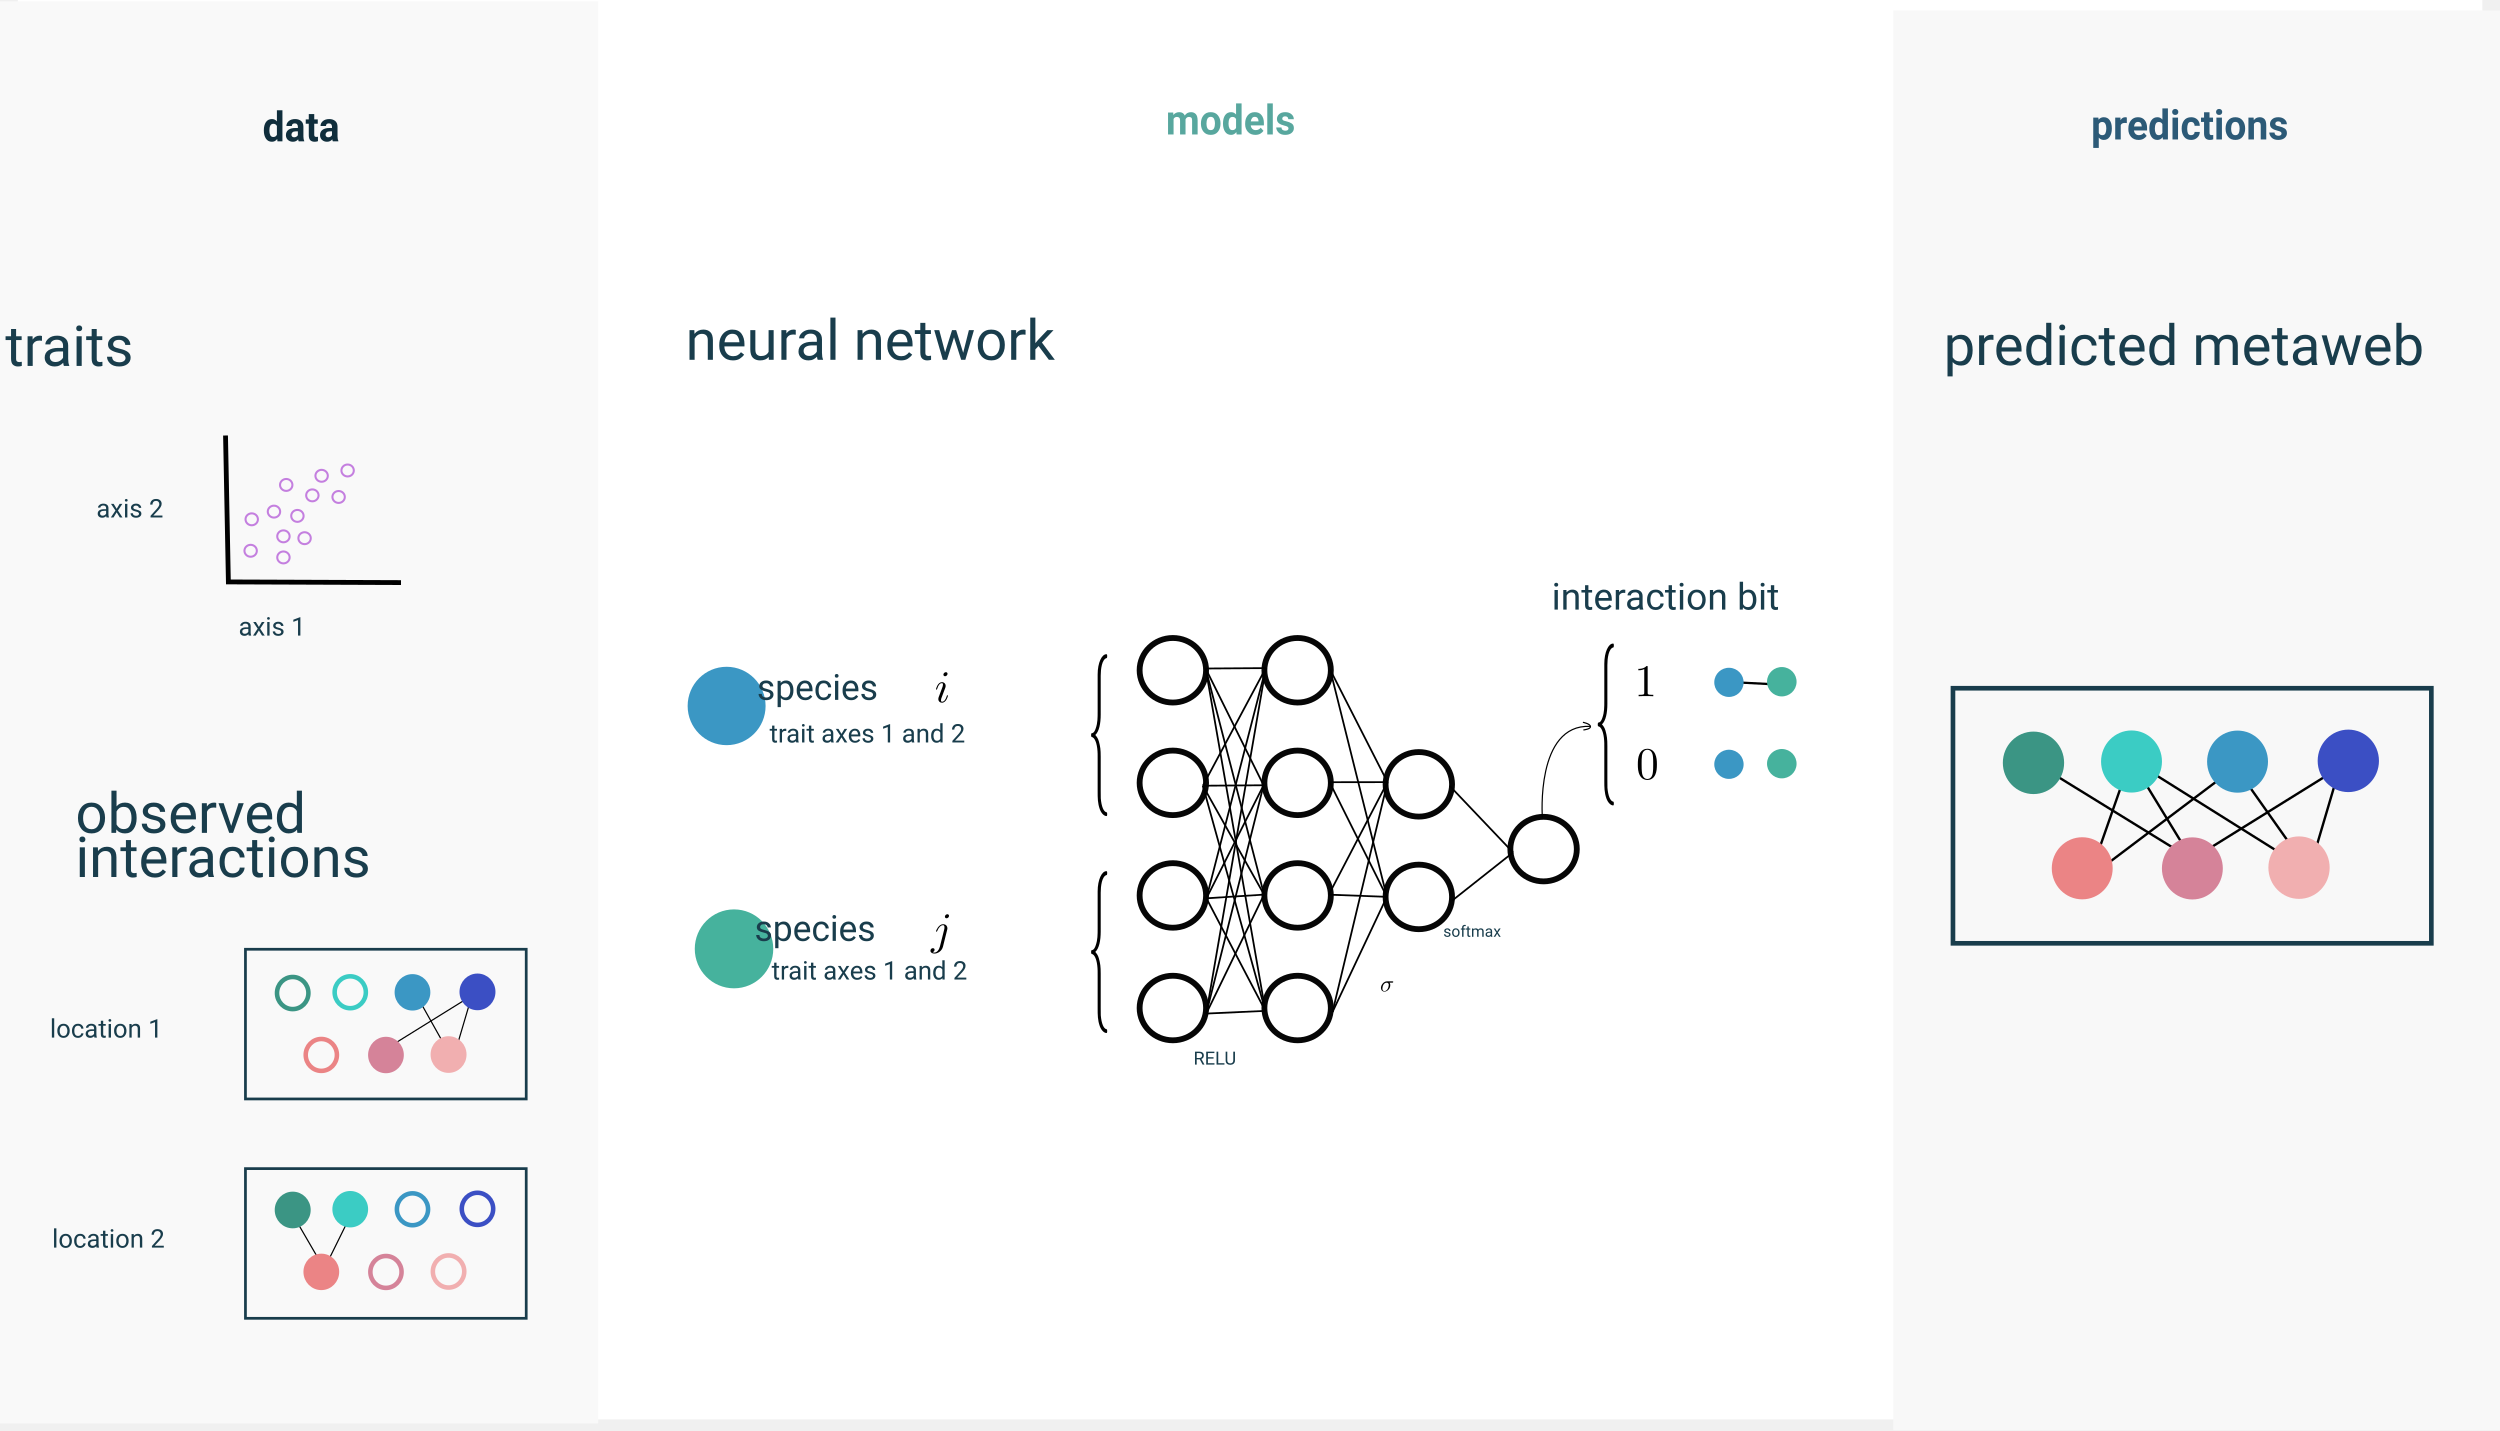
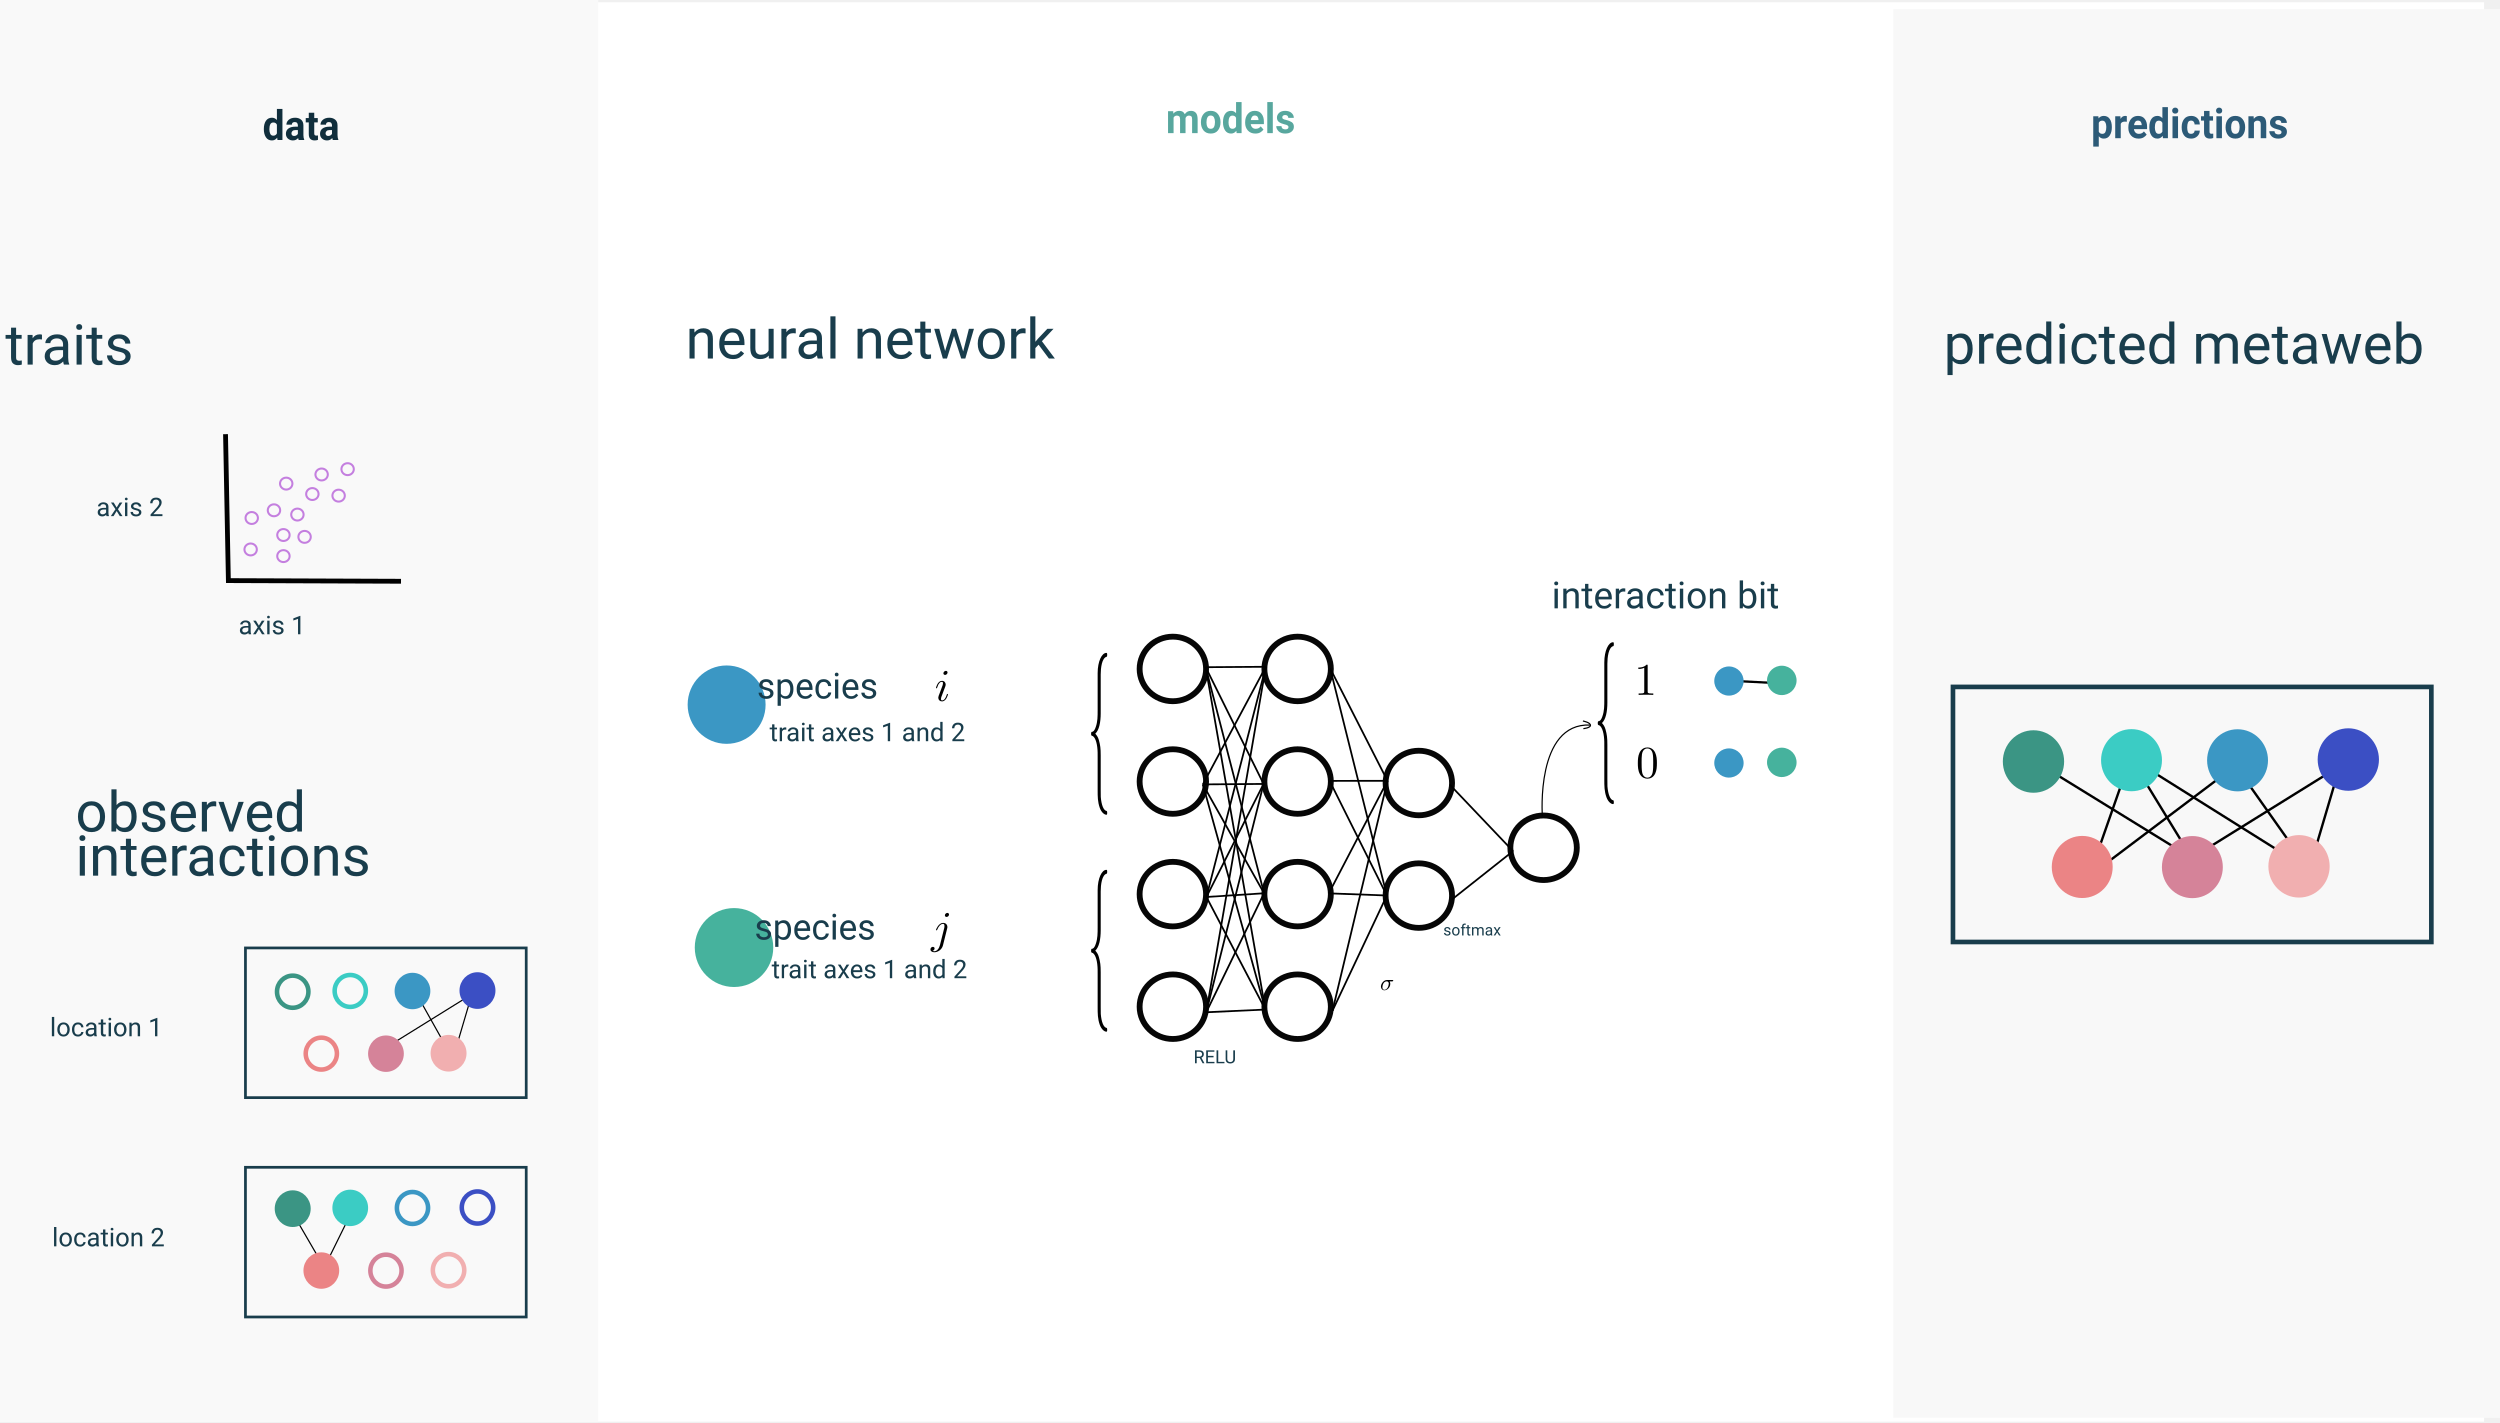
- <svg xmlns="http://www.w3.org/2000/svg" xmlns:xlink="http://www.w3.org/1999/xlink" width="548.812mm" height="313.963mm" viewBox="0 0 548.812 313.963" version="1.1" id="svg20968">
+ <svg xmlns="http://www.w3.org/2000/svg" xmlns:xlink="http://www.w3.org/1999/xlink" width="548.812mm" height="312.2mm" viewBox="0 0 548.812 312.2" version="1.1" id="svg20968">
  <defs id="defs20962">
    <mask maskUnits="userSpaceOnUse" id="mask21590">
      <rect style="fill:#ffffff;fill-rule:evenodd;stroke-width:1.852;stroke-linecap:square;paint-order:markers fill stroke" id="rect21592" width="79.293" height="92.686" x="43.687" y="45.02" />
    </mask>
    <mask maskUnits="userSpaceOnUse" id="mask21640">
      <rect style="fill:#ffffff;fill-rule:evenodd;stroke-width:1.852;stroke-linecap:square;paint-order:markers fill stroke" id="rect21642" width="89.835" height="98.006" x="87.429" y="142.853" />
    </mask>
    <g id="g296">
      <symbol overflow="visible" id="symbol290">
        <path style="stroke:none" d="" id="path5255" />
      </symbol>
      <symbol overflow="visible" id="symbol2125">
        <path style="stroke:none" d="m 2.828,-6.234 c 0,-0.203 -0.141,-0.359 -0.359,-0.359 -0.281,0 -0.547,0.266 -0.547,0.531 0,0.188 0.141,0.359 0.375,0.359 0.234,0 0.531,-0.234 0.531,-0.531 z m -0.75,3.75 c 0.109,-0.281 0.109,-0.312 0.219,-0.578 0.078,-0.203 0.125,-0.344 0.125,-0.531 0,-0.438 -0.312,-0.812 -0.812,-0.812 -0.938,0 -1.312,1.453 -1.312,1.531 0,0.109 0.094,0.109 0.109,0.109 0.109,0 0.109,-0.031 0.156,-0.188 0.281,-0.938 0.672,-1.234 1.016,-1.234 0.078,0 0.25,0 0.25,0.312 0,0.219 -0.078,0.422 -0.109,0.531 -0.078,0.25 -0.531,1.406 -0.688,1.844 -0.109,0.25 -0.234,0.578 -0.234,0.797 0,0.469 0.344,0.812 0.812,0.812 0.938,0 1.312,-1.438 1.312,-1.531 0,-0.109 -0.094,-0.109 -0.125,-0.109 -0.094,0 -0.094,0.031 -0.141,0.188 -0.188,0.625 -0.516,1.234 -1.016,1.234 -0.172,0 -0.25,-0.094 -0.25,-0.328 0,-0.25 0.062,-0.391 0.297,-1 z m 0,0" id="path5552" />
      </symbol>
    </g>
    <g id="g3169">
      <symbol overflow="visible" id="symbol3815">
        <path style="stroke:none" d="" id="path59" />
      </symbol>
      <symbol overflow="visible" id="symbol6891">
        <path style="stroke:none" d="m 3.953,-6.234 c 0,-0.188 -0.141,-0.359 -0.375,-0.359 -0.234,0 -0.531,0.234 -0.531,0.531 0,0.203 0.141,0.359 0.375,0.359 0.266,0 0.531,-0.266 0.531,-0.531 z m -2,6.734 c -0.188,0.75 -0.672,1.328 -1.219,1.328 -0.062,0 -0.219,0 -0.391,-0.094 0.297,-0.062 0.438,-0.328 0.438,-0.531 0,-0.156 -0.109,-0.344 -0.375,-0.344 -0.25,0 -0.531,0.203 -0.531,0.562 0,0.406 0.391,0.625 0.875,0.625 0.703,0 1.625,-0.531 1.875,-1.516 L 3.531,-3.125 c 0.062,-0.188 0.062,-0.328 0.062,-0.359 0,-0.578 -0.422,-0.922 -0.922,-0.922 -1.016,0 -1.578,1.453 -1.578,1.531 0,0.109 0.094,0.109 0.109,0.109 0.094,0 0.109,-0.016 0.188,-0.203 0.25,-0.609 0.703,-1.219 1.25,-1.219 0.141,0 0.312,0.047 0.312,0.453 0,0.234 -0.016,0.344 -0.062,0.516 z m 0,0" id="path8802" />
      </symbol>
    </g>
    <g id="g4416">
      <symbol overflow="visible" id="symbol7831">
        <path style="stroke:none" d="" id="path5028" />
      </symbol>
      <symbol overflow="visible" id="symbol6704">
        <path style="stroke:none" d="m 2.828,-6.156 c 0,-0.391 0.25,-1.031 1.344,-1.094 C 4.219,-7.266 4.25,-7.312 4.25,-7.359 c 0,-0.125 -0.078,-0.125 -0.188,-0.125 -0.984,0 -1.906,0.516 -1.906,1.25 v 2.281 c 0,0.391 0,0.703 -0.406,1.031 -0.344,0.297 -0.719,0.312 -0.938,0.312 C 0.75,-2.594 0.719,-2.547 0.719,-2.5 c 0,0.109 0.062,0.109 0.156,0.125 0.656,0.031 1.141,0.391 1.25,0.875 0.031,0.109 0.031,0.141 0.031,0.5 v 1.969 c 0,0.422 0,0.734 0.469,1.109 C 3.016,2.375 3.672,2.5 4.062,2.5 4.172,2.5 4.25,2.5 4.25,2.375 4.25,2.281 4.203,2.281 4.094,2.266 3.469,2.234 2.984,1.906 2.844,1.406 2.828,1.312 2.828,1.297 2.828,0.938 v -2.094 c 0,-0.453 -0.094,-0.625 -0.406,-0.953 C 2.219,-2.312 1.922,-2.406 1.641,-2.5 c 0.828,-0.219 1.188,-0.688 1.188,-1.266 z m 0,0" id="path2795" />
      </symbol>
    </g>
    <g id="g6963">
      <symbol overflow="visible" id="symbol3671">
        <path style="stroke:none" d="" id="path1026" />
      </symbol>
      <symbol overflow="visible" id="symbol8119">
        <path style="stroke:none" d="m 5.156,-3.719 c 0.141,0 0.5,0 0.5,-0.344 0,-0.234 -0.219,-0.234 -0.391,-0.234 h -2.281 c -1.5,0 -2.609,1.641 -2.609,2.828 0,0.875 0.594,1.578 1.5,1.578 1.172,0 2.5,-1.203 2.5,-2.734 0,-0.172 0,-0.656 -0.312,-1.094 z M 1.891,-0.109 C 1.391,-0.109 1,-0.469 1,-1.188 c 0,-0.297 0.109,-1.109 0.469,-1.703 0.422,-0.688 1.016,-0.828 1.359,-0.828 0.828,0 0.906,0.656 0.906,0.969 0,0.469 -0.203,1.281 -0.531,1.797 -0.391,0.578 -0.938,0.844 -1.312,0.844 z m 0,0" id="path6951" />
      </symbol>
    </g>
    <g id="g9541">
      <symbol overflow="visible" id="symbol6804">
        <path style="stroke:none" d="" id="path843" />
      </symbol>
      <symbol overflow="visible" id="symbol3067">
        <path style="stroke:none" d="m 2.938,-6.375 c 0,-0.25 0,-0.266 -0.234,-0.266 C 2.078,-6 1.203,-6 0.891,-6 v 0.312 c 0.203,0 0.781,0 1.297,-0.266 v 5.172 c 0,0.359 -0.031,0.469 -0.922,0.469 h -0.312 V 0 c 0.344,-0.031 1.203,-0.031 1.609,-0.031 0.391,0 1.266,0 1.609,0.031 v -0.312 h -0.312 c -0.906,0 -0.922,-0.109 -0.922,-0.469 z m 0,0" id="path1182" />
      </symbol>
    </g>
    <g id="g9951">
      <symbol overflow="visible" id="symbol6467">
        <path style="stroke:none" d="" id="path1412" />
      </symbol>
      <symbol overflow="visible" id="symbol6896">
        <path style="stroke:none" d="m 4.578,-3.188 c 0,-0.797 -0.047,-1.594 -0.391,-2.328 -0.453,-0.969 -1.281,-1.125 -1.688,-1.125 -0.609,0 -1.328,0.266 -1.75,1.188 -0.312,0.688 -0.359,1.469 -0.359,2.266 0,0.75 0.031,1.641 0.453,2.406 0.422,0.797 1.156,1 1.641,1 0.531,0 1.297,-0.203 1.734,-1.156 0.312,-0.688 0.359,-1.469 0.359,-2.25 z M 2.484,0 C 2.094,0 1.5,-0.25 1.328,-1.203 1.219,-1.797 1.219,-2.719 1.219,-3.312 c 0,-0.641 0,-1.297 0.078,-1.828 0.188,-1.188 0.938,-1.281 1.188,-1.281 0.328,0 0.984,0.188 1.172,1.172 0.109,0.562 0.109,1.312 0.109,1.938 0,0.75 0,1.422 -0.109,2.062 C 3.5,-0.297 2.938,0 2.484,0 Z m 0,0" id="path8077" />
      </symbol>
    </g>
  </defs>
-   <g id="layer1" transform="translate(8.365854,309.3396)">
-     <rect style="fill:#ffffff;fill-opacity:1;fill-rule:evenodd;stroke:none;stroke-width:1.423;stroke-linecap:square;stroke-miterlimit:4;stroke-dasharray:none;stroke-opacity:1;paint-order:markers fill stroke" id="rect22963" width="541.014" height="311.595" x="-4.44" y="-309.34" />
-     <rect style="fill:#f8f8f8;fill-opacity:1;fill-rule:evenodd;stroke:none;stroke-width:0.706;stroke-linecap:square;stroke-miterlimit:4;stroke-dasharray:none;stroke-opacity:1;paint-order:markers fill stroke" id="rect13468" width="133.191" height="311.669" x="407.256" y="-307.046" />
+   <g id="layer1" transform="translate(8.365854,309.0496)">
+     <rect style="fill:#ffffff;fill-opacity:1;fill-rule:evenodd;stroke:none;stroke-width:1.423;stroke-linecap:square;stroke-miterlimit:4;stroke-dasharray:none;stroke-opacity:1;paint-order:markers fill stroke" id="rect22963" width="541.014" height="311.595" x="-4.069" y="-308.55" />
+     <rect style="fill:#f8f8f8;fill-opacity:1;fill-rule:evenodd;stroke:none;stroke-width:0.704;stroke-linecap:square;stroke-miterlimit:4;stroke-dasharray:none;stroke-opacity:1;paint-order:markers fill stroke" id="rect13468" width="133.191" height="309.234" x="407.256" y="-307.046" />
    <path style="fill:none;stroke:#000000;stroke-width:0.529;stroke-linecap:butt;stroke-linejoin:miter;stroke-miterlimit:4;stroke-dasharray:none;stroke-opacity:1" d="m 450.284,-116.739 9.071,-25.935" id="path1297" />
    <rect style="fill:#f9f9f9;fill-opacity:1;fill-rule:evenodd;stroke:none;stroke-width:0.702;stroke-linecap:square;stroke-miterlimit:4;stroke-dasharray:none;stroke-opacity:1;paint-order:markers fill stroke" id="rect15472" width="131.321" height="312.2" x="-8.366" y="-309.05" />
    <text xml:space="preserve" style="font-style:normal;font-variant:normal;font-weight:bold;font-stretch:normal;font-size:8.82px;line-height:1.25;font-family:Roboto;-inkscape-font-specification:'Roboto Bold';letter-spacing:0px;display:inline;fill:#102e3c;fill-opacity:1;stroke-width:0.144;stroke-miterlimit:4;stroke-dasharray:none" x="50.732" y="-270.359" id="text15724" transform="scale(0.9714133,1.029428)">
      <tspan id="tspan15722" x="50.732" y="-270.359" style="font-style:normal;font-variant:normal;font-weight:bold;font-stretch:normal;font-size:8.82px;font-family:Roboto;-inkscape-font-specification:'Roboto Bold';fill:#102e3c;fill-opacity:1;stroke-width:0.144;stroke-miterlimit:4;stroke-dasharray:none">data</tspan>
    </text>
    <text xml:space="preserve" style="font-style:normal;font-variant:normal;font-weight:bold;font-stretch:normal;font-size:8.82px;line-height:1.25;font-family:Roboto;-inkscape-font-specification:'Roboto Bold';letter-spacing:0px;display:inline;fill:#2c5a77;fill-opacity:1;stroke-width:0.144;stroke-miterlimit:4;stroke-dasharray:none" x="463.946" y="-270.752" id="text15728" transform="scale(0.9714133,1.029428)">
      <tspan id="tspan15726" x="463.946" y="-270.752" style="font-style:normal;font-variant:normal;font-weight:bold;font-stretch:normal;font-size:8.82px;font-family:Roboto;-inkscape-font-specification:'Roboto Bold';fill:#2c5a77;fill-opacity:1;stroke-width:0.144;stroke-miterlimit:4;stroke-dasharray:none">predictions</tspan>
    </text>
    <text xml:space="preserve" style="font-style:normal;font-variant:normal;font-weight:bold;font-stretch:normal;font-size:8.82px;line-height:1.25;font-family:Roboto;-inkscape-font-specification:'Roboto Bold';letter-spacing:0px;display:inline;fill:#58a79e;fill-opacity:1;stroke-width:0.144" x="254.863" y="-271.828" id="text15732" transform="scale(0.9714133,1.029428)">
      <tspan id="tspan15730" x="254.863" y="-271.828" style="font-style:normal;font-variant:normal;font-weight:bold;font-stretch:normal;font-size:8.82px;font-family:Roboto;-inkscape-font-specification:'Roboto Bold';fill:#58a79e;fill-opacity:1;stroke-width:0.144">models</tspan>
    </text>
    <path style="display:inline;fill:none;stroke:#000000;stroke-width:1.058px;stroke-linecap:butt;stroke-linejoin:miter;stroke-opacity:1" d="m 41.143,-213.737 0.626,32.144 37.895,0.146" id="path15654" />
    <text xml:space="preserve" style="font-size:12.347px;line-height:0.75;font-family:sans-serif;text-align:end;letter-spacing:0px;text-anchor:end;fill:#193d4c;fill-opacity:1;stroke-width:0.265" x="36.969" y="-229.011" id="text16584">
      <tspan x="36.969" y="-229.011" style="font-style:normal;font-variant:normal;font-weight:normal;font-stretch:normal;font-size:12.347px;font-family:Roboto;-inkscape-font-specification:Roboto;text-align:end;text-anchor:end;fill:#193d4c;fill-opacity:1;stroke-width:0.265" id="tspan16582">traits</tspan>
    </text>
    <ellipse style="display:inline;fill:none;fill-opacity:1;stroke:#060606;stroke-width:1.281;stroke-linecap:square;stroke-miterlimit:4;stroke-dasharray:none;stroke-opacity:1" id="ellipse2564" cx="249.103" cy="-162.201" rx="7.294" ry="7.085" />
    <ellipse style="display:inline;fill:none;fill-opacity:1;stroke:#060606;stroke-width:1.281;stroke-linecap:square;stroke-miterlimit:4;stroke-dasharray:none;stroke-opacity:1" id="ellipse2568" cx="249.103" cy="-137.485" rx="7.294" ry="7.085" />
    <ellipse style="display:inline;fill:none;fill-opacity:1;stroke:#060606;stroke-width:1.281;stroke-linecap:square;stroke-miterlimit:4;stroke-dasharray:none;stroke-opacity:1" id="ellipse2572" cx="249.103" cy="-112.769" rx="7.294" ry="7.085" />
    <ellipse style="display:inline;fill:none;fill-opacity:1;stroke:#060606;stroke-width:1.281;stroke-linecap:square;stroke-miterlimit:4;stroke-dasharray:none;stroke-opacity:1" id="ellipse2574" cx="249.103" cy="-88.053" rx="7.294" ry="7.085" />
    <text xml:space="preserve" style="font-size:12.347px;line-height:0.75;font-family:sans-serif;text-align:start;letter-spacing:0px;text-anchor:start;fill:#193d4c;fill-opacity:1;stroke-width:0.265" x="8.206" y="-126.506" id="text22769">
      <tspan x="8.206" y="-126.506" style="font-style:normal;font-variant:normal;font-weight:normal;font-stretch:normal;font-size:12.347px;font-family:Roboto;-inkscape-font-specification:Roboto;text-align:start;text-anchor:start;fill:#193d4c;fill-opacity:1;stroke-width:0.265" id="tspan22809">observed </tspan>
      <tspan x="8.206" y="-116.817" style="font-style:normal;font-variant:normal;font-weight:normal;font-stretch:normal;font-size:12.347px;font-family:Roboto;-inkscape-font-specification:Roboto;text-align:start;text-anchor:start;fill:#193d4c;fill-opacity:1;stroke-width:0.265" id="tspan23221">interactions</tspan>
    </text>
    <text xml:space="preserve" style="font-size:5.644px;line-height:0.75;font-family:sans-serif;text-align:end;letter-spacing:0px;text-anchor:end;fill:#193d4c;fill-opacity:1;stroke-width:0.265" x="210.873" y="-146.341" id="text22801">
      <tspan x="210.873" y="-146.341" style="font-style:normal;font-variant:normal;font-weight:normal;font-stretch:normal;font-size:5.644px;font-family:Roboto;-inkscape-font-specification:Roboto;text-align:end;text-anchor:end;fill:#193d4c;fill-opacity:1;stroke-width:0.265" id="tspan22841">trait axes 1 and 2</tspan>
    </text>
    <text xml:space="preserve" style="font-size:8.176px;line-height:0.75;font-family:sans-serif;text-align:end;letter-spacing:0px;text-anchor:end;fill:#193d4c;fill-opacity:1;stroke-width:0.245" x="392.863" y="-175.513" id="text22805">
      <tspan x="392.863" y="-175.513" style="font-style:normal;font-variant:normal;font-weight:normal;font-stretch:normal;font-size:8.176px;font-family:Roboto;-inkscape-font-specification:Roboto;text-align:end;text-anchor:end;fill:#193d4c;fill-opacity:1;stroke-width:0.245" id="tspan22803">interaction bit</tspan>
    </text>
    <ellipse style="display:inline;fill:#3b97c4;fill-opacity:1;stroke:none;stroke-width:7.885;stroke-miterlimit:4;stroke-dasharray:none;stroke-opacity:1" id="ellipse15642" cx="151.144" cy="-154.361" rx="8.555" ry="8.603" />
    <ellipse style="display:inline;fill:#46b29d;fill-opacity:1;stroke:none;stroke-width:7.939;stroke-miterlimit:4;stroke-dasharray:none;stroke-opacity:1" id="ellipse15646" cx="152.769" cy="-101.041" rx="8.615" ry="8.663" />
    <ellipse style="display:inline;fill:none;fill-opacity:1;stroke:#060606;stroke-width:1.281;stroke-linecap:square;stroke-miterlimit:4;stroke-dasharray:none;stroke-opacity:1" id="ellipse22873" cx="276.493" cy="-162.201" rx="7.294" ry="7.085" />
    <ellipse style="display:inline;fill:none;fill-opacity:1;stroke:#060606;stroke-width:1.281;stroke-linecap:square;stroke-miterlimit:4;stroke-dasharray:none;stroke-opacity:1" id="ellipse22875" cx="276.493" cy="-137.485" rx="7.294" ry="7.085" />
    <ellipse style="display:inline;fill:none;fill-opacity:1;stroke:#060606;stroke-width:1.281;stroke-linecap:square;stroke-miterlimit:4;stroke-dasharray:none;stroke-opacity:1" id="ellipse22877" cx="276.493" cy="-112.769" rx="7.294" ry="7.085" />
    <ellipse style="display:inline;fill:none;fill-opacity:1;stroke:#060606;stroke-width:1.281;stroke-linecap:square;stroke-miterlimit:4;stroke-dasharray:none;stroke-opacity:1" id="ellipse22879" cx="276.493" cy="-88.053" rx="7.294" ry="7.085" />
    <ellipse style="display:inline;fill:none;fill-opacity:1;stroke:#060606;stroke-width:1.281;stroke-linecap:square;stroke-miterlimit:4;stroke-dasharray:none;stroke-opacity:1" id="ellipse22881" cx="303.1" cy="-137.159" rx="7.294" ry="7.085" />
    <ellipse style="display:inline;fill:none;fill-opacity:1;stroke:#060606;stroke-width:1.281;stroke-linecap:square;stroke-miterlimit:4;stroke-dasharray:none;stroke-opacity:1" id="ellipse22883" cx="303.1" cy="-112.443" rx="7.294" ry="7.085" />
    <ellipse style="display:inline;fill:none;fill-opacity:1;stroke:#060606;stroke-width:1.281;stroke-linecap:square;stroke-miterlimit:4;stroke-dasharray:none;stroke-opacity:1" id="ellipse22893" cx="330.489" cy="-122.942" rx="7.294" ry="7.085" />
    <text xml:space="preserve" style="font-size:5.644px;line-height:0.75;font-family:sans-serif;text-align:end;letter-spacing:0px;text-anchor:end;fill:#193d4c;fill-opacity:1;stroke-width:0.265" x="211.326" y="-94.304" id="text22977">
      <tspan x="211.326" y="-94.304" style="font-style:normal;font-variant:normal;font-weight:normal;font-stretch:normal;font-size:5.644px;font-family:Roboto;-inkscape-font-specification:Roboto;text-align:end;text-anchor:end;fill:#193d4c;fill-opacity:1;stroke-width:0.265" id="tspan22975">trait axes 1 and 2</tspan>
    </text>
    <text xml:space="preserve" style="font-size:7.822px;line-height:0.75;font-family:sans-serif;text-align:end;letter-spacing:0px;text-anchor:end;fill:#193d4c;fill-opacity:1;stroke-width:0.367" x="195.354" y="-102.048" id="text22981" transform="scale(0.9927457,1.007307)">
      <tspan x="197.294" y="-102.048" style="font-style:normal;font-variant:normal;font-weight:normal;font-stretch:normal;font-size:7.822px;font-family:Roboto;-inkscape-font-specification:Roboto;text-align:end;text-anchor:end;fill:#193d4c;fill-opacity:1;stroke-width:0.367" id="tspan22979">species </tspan>
    </text>
    <text xml:space="preserve" style="font-size:5.644px;line-height:0.75;font-family:sans-serif;text-align:end;letter-spacing:0px;text-anchor:end;fill:#193d4c;fill-opacity:1;stroke-width:0.265" x="66.07" y="-169.816" id="text23003">
      <tspan x="66.07" y="-169.816" style="font-style:normal;font-variant:normal;font-weight:normal;font-stretch:normal;font-size:5.644px;font-family:Roboto;-inkscape-font-specification:Roboto;text-align:end;text-anchor:end;fill:#193d4c;fill-opacity:1;stroke-width:0.265" id="tspan23001">axis 1</tspan>
    </text>
    <text xml:space="preserve" style="font-size:5.644px;line-height:0.75;font-family:sans-serif;text-align:end;letter-spacing:0px;text-anchor:end;fill:#193d4c;fill-opacity:1;stroke-width:0.265" x="34.85" y="-195.745" id="text23007">
      <tspan x="34.85" y="-195.745" style="font-style:normal;font-variant:normal;font-weight:normal;font-stretch:normal;font-size:5.644px;font-family:Roboto;-inkscape-font-specification:Roboto;text-align:end;text-anchor:end;fill:#193d4c;fill-opacity:1;stroke-width:0.265" id="tspan23005">axis 2</tspan>
    </text>
    <path style="fill:none;stroke:#000000;stroke-width:0.391px;stroke-linecap:butt;stroke-linejoin:miter;stroke-opacity:1" d="m 256.307,-162.584 12.713,25.626 -13.327,0.103" id="path23013" />
    <path style="fill:none;stroke:#000000;stroke-width:0.391px;stroke-linecap:butt;stroke-linejoin:miter;stroke-opacity:1" d="m 269.021,-136.958 -12.547,24.818" id="path23015" />
    <path style="fill:none;stroke:#000000;stroke-width:0.391px;stroke-linecap:butt;stroke-linejoin:miter;stroke-opacity:1" d="m 269.021,-136.958 -12.583,50.123" id="path23017" />
    <path style="fill:none;stroke:#000000;stroke-width:0.391px;stroke-linecap:butt;stroke-linejoin:miter;stroke-opacity:1" d="m 269.415,-87.427 -12.977,0.592" id="path23019" />
    <path style="fill:none;stroke:#000000;stroke-width:0.391px;stroke-linecap:butt;stroke-linejoin:miter;stroke-opacity:1" d="m 269.125,-112.955 -12.686,26.12" id="path23021" />
    <path style="fill:none;stroke:#000000;stroke-width:0.391px;stroke-linecap:butt;stroke-linejoin:miter;stroke-opacity:1" d="m 269.51,-162.676 -13.816,25.82" id="path23023" />
    <path style="fill:none;stroke:#000000;stroke-width:0.391px;stroke-linecap:butt;stroke-linejoin:miter;stroke-opacity:1" d="m 255.694,-136.855 13.431,23.901" id="path23025" />
    <path style="fill:none;stroke:#000000;stroke-width:0.391px;stroke-linecap:butt;stroke-linejoin:miter;stroke-opacity:1" d="m 269.125,-112.955 v 0" id="path23027" />
    <path style="fill:none;stroke:#000000;stroke-width:0.391px;stroke-linecap:butt;stroke-linejoin:miter;stroke-opacity:1" d="m 269.415,-87.427 -12.941,-24.713" id="path23029" />
    <path style="fill:none;stroke:#000000;stroke-width:0.391px;stroke-linecap:butt;stroke-linejoin:miter;stroke-opacity:1" d="m 256.474,-112.14 12.651,-0.815" id="path23031" />
    <path style="fill:none;stroke:#000000;stroke-width:0.391px;stroke-linecap:butt;stroke-linejoin:miter;stroke-opacity:1" d="m 255.694,-136.855 13.721,49.428" id="path23033" />
    <path style="fill:none;stroke:#000000;stroke-width:0.391px;stroke-linecap:butt;stroke-linejoin:miter;stroke-opacity:1" d="m 269.415,-87.427 -13.108,-75.157" id="path23035" />
    <path style="fill:none;stroke:#000000;stroke-width:0.391px;stroke-linecap:butt;stroke-linejoin:miter;stroke-opacity:1" d="m 256.307,-162.584 13.203,-0.091" id="path23037" />
    <path style="fill:none;stroke:#000000;stroke-width:0.391px;stroke-linecap:butt;stroke-linejoin:miter;stroke-opacity:1" d="m 256.307,-162.584 12.817,49.629" id="path23039" />
    <path style="fill:none;stroke:#000000;stroke-width:0.391px;stroke-linecap:butt;stroke-linejoin:miter;stroke-opacity:1" d="m 269.51,-162.675 -13.036,50.535" id="path23041" />
    <path style="fill:none;stroke:#000000;stroke-width:0.391px;stroke-linecap:butt;stroke-linejoin:miter;stroke-opacity:1" d="m 256.438,-86.835 13.072,-75.841" id="path23043" />
    <path style="fill:none;stroke:#000000;stroke-width:0.391px;stroke-linecap:butt;stroke-linejoin:miter;stroke-opacity:1" d="m 284.159,-87.192 11.923,-25.272" id="path23045" />
    <path style="fill:none;stroke:#000000;stroke-width:0.391px;stroke-linecap:butt;stroke-linejoin:miter;stroke-opacity:1" d="m 283.342,-112.937 12.739,0.473" id="path23047" />
    <path style="fill:none;stroke:#000000;stroke-width:0.391px;stroke-linecap:butt;stroke-linejoin:miter;stroke-opacity:1" d="m 296.22,-137.644 -12.7,0.018" id="path23049" />
    <path style="fill:none;stroke:#000000;stroke-width:0.391px;stroke-linecap:butt;stroke-linejoin:miter;stroke-opacity:1" d="M 296.081,-112.464 283.52,-137.626" id="path23051" />
    <path style="fill:none;stroke:#000000;stroke-width:0.391px;stroke-linecap:butt;stroke-linejoin:miter;stroke-opacity:1" d="m 296.22,-137.644 -12.566,-24.648" id="path23053" />
    <path style="fill:none;stroke:#000000;stroke-width:0.391px;stroke-linecap:butt;stroke-linejoin:miter;stroke-opacity:1" d="m 296.22,-137.644 -12.878,24.707" id="path23055" />
    <path style="fill:none;stroke:#000000;stroke-width:0.391px;stroke-linecap:butt;stroke-linejoin:miter;stroke-opacity:1" d="m 296.22,-137.644 -12.061,50.452" id="path23057" />
    <path style="fill:none;stroke:#000000;stroke-width:0.391px;stroke-linecap:butt;stroke-linejoin:miter;stroke-opacity:1" d="m 296.081,-112.464 -12.428,-49.828" id="path23059" />
    <path style="fill:none;stroke:#000000;stroke-width:0.391px;stroke-linecap:butt;stroke-linejoin:miter;stroke-opacity:1" d="m 310.352,-111.582 13.43,-10.624" id="path23061" />
    <path style="fill:none;stroke:#000000;stroke-width:0.391px;stroke-linecap:butt;stroke-linejoin:miter;stroke-opacity:1" d="m 309.884,-136.811 13.898,14.606" id="path23063" />
    <text xml:space="preserve" style="font-size:3.993px;line-height:0.75;font-family:sans-serif;text-align:end;letter-spacing:0px;text-anchor:end;fill:#193d4c;fill-opacity:1;stroke-width:0.316" x="268.192" y="-75.634" id="text23067">
      <tspan x="268.192" y="-75.634" style="font-style:normal;font-variant:normal;font-weight:normal;font-stretch:normal;font-size:3.993px;font-family:Roboto;-inkscape-font-specification:Roboto;text-align:end;text-anchor:end;fill:#193d4c;fill-opacity:1;stroke-width:0.316" id="tspan23065">RELU</tspan>
    </text>
    <text xml:space="preserve" style="font-size:3.45px;line-height:0.75;font-family:sans-serif;text-align:end;letter-spacing:0px;text-anchor:end;fill:#193d4c;fill-opacity:1;stroke-width:0.273" x="325.64" y="-103.69" id="text23075">
      <tspan x="325.64" y="-103.69" style="font-style:normal;font-variant:normal;font-weight:normal;font-stretch:normal;font-size:3.45px;font-family:Roboto;-inkscape-font-specification:Roboto;text-align:end;text-anchor:end;fill:#193d4c;fill-opacity:1;stroke-width:0.273" id="tspan23073">softmax</tspan>
    </text>
    <ellipse style="fill:#f9f9f9;fill-rule:evenodd;stroke:#c47fdf;stroke-width:0.452;stroke-linecap:square;stroke-miterlimit:4;stroke-dasharray:none;stroke-opacity:1;paint-order:markers fill stroke" id="path23077" cx="46.656" cy="-188.431" rx="1.36" ry="1.308" />
    <ellipse style="fill:#f9f9f9;fill-rule:evenodd;stroke:#c47fdf;stroke-width:0.452;stroke-linecap:square;stroke-miterlimit:4;stroke-dasharray:none;stroke-opacity:1;paint-order:markers fill stroke" id="ellipse23079" cx="53.854" cy="-191.6" rx="1.36" ry="1.308" />
    <ellipse style="fill:#f9f9f9;fill-rule:evenodd;stroke:#c47fdf;stroke-width:0.452;stroke-linecap:square;stroke-miterlimit:4;stroke-dasharray:none;stroke-opacity:1;paint-order:markers fill stroke" id="ellipse23081" cx="54.467" cy="-202.885" rx="1.36" ry="1.308" />
    <ellipse style="fill:#f9f9f9;fill-rule:evenodd;stroke:#c47fdf;stroke-width:0.452;stroke-linecap:square;stroke-miterlimit:4;stroke-dasharray:none;stroke-opacity:1;paint-order:markers fill stroke" id="ellipse23083" cx="51.776" cy="-197.027" rx="1.36" ry="1.308" />
    <ellipse style="fill:#f9f9f9;fill-rule:evenodd;stroke:#c47fdf;stroke-width:0.452;stroke-linecap:square;stroke-miterlimit:4;stroke-dasharray:none;stroke-opacity:1;paint-order:markers fill stroke" id="ellipse23085" cx="53.854" cy="-186.969" rx="1.36" ry="1.308" />
    <ellipse style="fill:#f9f9f9;fill-rule:evenodd;stroke:#c47fdf;stroke-width:0.452;stroke-linecap:square;stroke-miterlimit:4;stroke-dasharray:none;stroke-opacity:1;paint-order:markers fill stroke" id="ellipse23087" cx="67.945" cy="-206.057" rx="1.36" ry="1.308" />
    <ellipse style="fill:#f9f9f9;fill-rule:evenodd;stroke:#c47fdf;stroke-width:0.452;stroke-linecap:square;stroke-miterlimit:4;stroke-dasharray:none;stroke-opacity:1;paint-order:markers fill stroke" id="ellipse23089" cx="46.894" cy="-195.337" rx="1.36" ry="1.308" />
    <ellipse style="fill:#f9f9f9;fill-rule:evenodd;stroke:#c47fdf;stroke-width:0.452;stroke-linecap:square;stroke-miterlimit:4;stroke-dasharray:none;stroke-opacity:1;paint-order:markers fill stroke" id="ellipse23091" cx="62.238" cy="-204.89" rx="1.36" ry="1.308" />
    <ellipse style="fill:#f9f9f9;fill-rule:evenodd;stroke:#c47fdf;stroke-width:0.452;stroke-linecap:square;stroke-miterlimit:4;stroke-dasharray:none;stroke-opacity:1;paint-order:markers fill stroke" id="ellipse23093" cx="60.204" cy="-200.596" rx="1.36" ry="1.308" />
    <ellipse style="fill:#f9f9f9;fill-rule:evenodd;stroke:#c47fdf;stroke-width:0.452;stroke-linecap:square;stroke-miterlimit:4;stroke-dasharray:none;stroke-opacity:1;paint-order:markers fill stroke" id="ellipse23095" cx="65.969" cy="-200.244" rx="1.36" ry="1.308" />
    <ellipse style="fill:#f9f9f9;fill-rule:evenodd;stroke:#c47fdf;stroke-width:0.452;stroke-linecap:square;stroke-miterlimit:4;stroke-dasharray:none;stroke-opacity:1;paint-order:markers fill stroke" id="ellipse23097" cx="58.497" cy="-191.194" rx="1.36" ry="1.308" />
    <ellipse style="fill:#f9f9f9;fill-rule:evenodd;stroke:#c47fdf;stroke-width:0.452;stroke-linecap:square;stroke-miterlimit:4;stroke-dasharray:none;stroke-opacity:1;paint-order:markers fill stroke" id="ellipse23099" cx="56.923" cy="-196.089" rx="1.36" ry="1.308" />
    <text xml:space="preserve" style="font-size:5.644px;line-height:0.75;font-family:sans-serif;text-align:end;letter-spacing:0px;text-anchor:end;fill:#193d4c;fill-opacity:1;stroke-width:0.265" x="34.677" y="-81.564" id="text23369">
      <tspan x="34.677" y="-81.564" style="font-style:normal;font-variant:normal;font-weight:normal;font-stretch:normal;font-size:5.644px;font-family:Roboto;-inkscape-font-specification:Roboto;text-align:end;text-anchor:end;fill:#193d4c;fill-opacity:1;stroke-width:0.265" id="tspan23367">location 1</tspan>
    </text>
    <text xml:space="preserve" style="font-size:5.644px;line-height:0.75;font-family:sans-serif;text-align:end;letter-spacing:0px;text-anchor:end;fill:#193d4c;fill-opacity:1;stroke-width:0.265" x="35.151" y="-35.454" id="text23373">
      <tspan x="35.151" y="-35.454" style="font-style:normal;font-variant:normal;font-weight:normal;font-stretch:normal;font-size:5.644px;font-family:Roboto;-inkscape-font-specification:Roboto;text-align:end;text-anchor:end;fill:#193d4c;fill-opacity:1;stroke-width:0.265" id="tspan23371">location 2</tspan>
    </text>
    <path style="fill:none;stroke:#000000;stroke-width:0.265px;stroke-linecap:butt;stroke-linejoin:miter;stroke-opacity:1" d="M 68.975,-43.294 62.813,-30.796 55.254,-43.82" id="path1271" />
    <ellipse style="display:inline;fill:#3b9584;fill-opacity:1;stroke:#3b9584;stroke-width:1;stroke-miterlimit:4;stroke-dasharray:none;stroke-opacity:1" id="ellipse23375" cx="55.89" cy="-43.718" rx="3.448" ry="3.526" />
    <ellipse style="display:inline;fill:#3bccc4;fill-opacity:1;stroke:#3bccc4;stroke-width:1;stroke-miterlimit:4;stroke-dasharray:none;stroke-opacity:1" id="ellipse23377" cx="68.521" cy="-43.888" rx="3.424" ry="3.501" />
    <ellipse style="display:inline;fill:none;fill-opacity:1;stroke:#3b4fc4;stroke-width:1;stroke-miterlimit:4;stroke-dasharray:none;stroke-opacity:1" id="ellipse23379" cx="96.453" cy="-43.972" rx="3.448" ry="3.526" />
    <ellipse style="display:inline;fill:none;fill-opacity:1;stroke:#3b97c4;stroke-width:1;stroke-miterlimit:4;stroke-dasharray:none;stroke-opacity:1" id="ellipse23381" cx="82.183" cy="-43.872" rx="3.424" ry="3.501" />
    <ellipse style="display:inline;fill:#eb8485;fill-opacity:1;stroke:#eb8485;stroke-width:1;stroke-miterlimit:4;stroke-dasharray:none;stroke-opacity:1" id="ellipse23383" cx="62.171" cy="-30.13" rx="3.424" ry="3.501" />
    <ellipse style="display:inline;fill:none;fill-opacity:1;stroke:#f1afb0;stroke-width:1;stroke-miterlimit:4;stroke-dasharray:none;stroke-opacity:1" id="ellipse23385" cx="90.103" cy="-30.214" rx="3.448" ry="3.526" />
    <rect style="fill:none;fill-opacity:1;fill-rule:evenodd;stroke:#193d4c;stroke-width:0.6;stroke-linecap:square;stroke-miterlimit:4;stroke-dasharray:none;stroke-opacity:1;paint-order:markers fill stroke" id="rect1273" width="61.636" height="32.863" x="45.516" y="-52.8" />
    <ellipse style="display:inline;fill:none;fill-opacity:1;stroke:#d58399;stroke-width:1;stroke-miterlimit:4;stroke-dasharray:none;stroke-opacity:1" id="ellipse23387" cx="76.362" cy="-30.114" rx="3.424" ry="3.501" />
    <text xml:space="preserve" style="font-size:12.347px;line-height:0.75;font-family:sans-serif;text-align:start;letter-spacing:0px;text-anchor:start;fill:#193d4c;fill-opacity:1;stroke-width:0.265" x="142.151" y="-230.346" id="text23402">
      <tspan x="142.151" y="-230.346" style="font-style:normal;font-variant:normal;font-weight:normal;font-stretch:normal;font-size:12.347px;font-family:Roboto;-inkscape-font-specification:Roboto;text-align:start;text-anchor:start;fill:#193d4c;fill-opacity:1;stroke-width:0.265" id="tspan23400">neural network</tspan>
    </text>
    <text xml:space="preserve" style="font-size:7.822px;line-height:0.75;font-family:sans-serif;text-align:end;letter-spacing:0px;text-anchor:end;fill:#193d4c;fill-opacity:1;stroke-width:0.367" x="195.887" y="-154.58" id="text1209" transform="scale(0.9927457,1.007307)">
      <tspan x="197.827" y="-154.58" style="font-style:normal;font-variant:normal;font-weight:normal;font-stretch:normal;font-size:7.822px;font-family:Roboto;-inkscape-font-specification:Roboto;text-align:end;text-anchor:end;fill:#193d4c;fill-opacity:1;stroke-width:0.367" id="tspan1207">species </tspan>
    </text>
    <ellipse style="display:inline;fill:none;fill-opacity:1;stroke:#3b9584;stroke-width:1;stroke-miterlimit:4;stroke-dasharray:none;stroke-opacity:1" id="ellipse1251" cx="55.89" cy="-91.343" rx="3.448" ry="3.526" />
    <ellipse style="display:inline;fill:none;fill-opacity:1;stroke:#eb8485;stroke-width:1;stroke-miterlimit:4;stroke-dasharray:none;stroke-opacity:1" id="ellipse1259" cx="62.171" cy="-77.755" rx="3.424" ry="3.501" />
    <path style="fill:none;stroke:#000000;stroke-width:0.265px;stroke-linecap:butt;stroke-linejoin:miter;stroke-opacity:1" d="m 76.156,-78.954 19.078,-11.85 -3.954,13.381" id="path1265" />
    <ellipse style="display:inline;fill:none;fill-opacity:1;stroke:#3bccc4;stroke-width:1;stroke-miterlimit:4;stroke-dasharray:none;stroke-opacity:1" id="ellipse1253" cx="68.521" cy="-91.513" rx="3.424" ry="3.501" />
    <ellipse style="display:inline;fill:#3b4fc4;fill-opacity:1;stroke:#3b4fc4;stroke-width:1;stroke-miterlimit:4;stroke-dasharray:none;stroke-opacity:1" id="ellipse1255" cx="96.453" cy="-91.597" rx="3.448" ry="3.526" />
    <path style="fill:none;stroke:#000000;stroke-width:0.265px;stroke-linecap:butt;stroke-linejoin:miter;stroke-opacity:1" d="m 90.397,-77.783 -7.971,-14.214" id="path1303" />
    <ellipse style="display:inline;fill:#3b97c4;fill-opacity:1;stroke:#3b97c4;stroke-width:1;stroke-miterlimit:4;stroke-dasharray:none;stroke-opacity:1" id="ellipse1257" cx="82.183" cy="-91.497" rx="3.424" ry="3.501" />
    <ellipse style="display:inline;fill:#f1afb0;fill-opacity:1;stroke:#f1afb0;stroke-width:1;stroke-miterlimit:4;stroke-dasharray:none;stroke-opacity:1" id="ellipse1261" cx="90.103" cy="-77.839" rx="3.448" ry="3.526" />
    <ellipse style="display:inline;fill:#d58399;fill-opacity:1;stroke:#d58399;stroke-width:1;stroke-miterlimit:4;stroke-dasharray:none;stroke-opacity:1" id="ellipse1263" cx="76.362" cy="-77.739" rx="3.424" ry="3.501" />
    <rect style="fill:none;fill-opacity:1;fill-rule:evenodd;stroke:#193d4c;stroke-width:0.6;stroke-linecap:square;stroke-miterlimit:4;stroke-dasharray:none;stroke-opacity:1;paint-order:markers fill stroke" id="rect1275" width="61.636" height="32.863" x="45.516" y="-100.954" />
    <path style="fill:none;stroke:#000000;stroke-width:0.529;stroke-linecap:butt;stroke-linejoin:miter;stroke-miterlimit:4;stroke-dasharray:none;stroke-opacity:1" d="m 459.355,-142.674 13.432,21.975" id="path1299" />
    <path style="fill:none;stroke:#000000;stroke-width:0.529;stroke-linecap:butt;stroke-linejoin:miter;stroke-miterlimit:4;stroke-dasharray:none;stroke-opacity:1" d="m 482.403,-140.958 -32.119,24.219" id="path1307" />
    <ellipse style="display:inline;fill:#eb8485;fill-opacity:1;stroke:#eb8485;stroke-width:1.704;stroke-miterlimit:4;stroke-dasharray:none;stroke-opacity:1" id="ellipse1279" cx="448.735" cy="-118.727" rx="5.834" ry="5.966" />
    <path style="fill:none;stroke:#000000;stroke-width:0.529;stroke-linecap:butt;stroke-linejoin:miter;stroke-miterlimit:4;stroke-dasharray:none;stroke-opacity:1" d="m 472.787,-120.699 32.506,-20.19 -6.737,22.799" id="path1281" />
    <path style="fill:none;stroke:#000000;stroke-width:0.529;stroke-linecap:butt;stroke-linejoin:miter;stroke-miterlimit:4;stroke-dasharray:none;stroke-opacity:1" d="M 472.787,-120.699 439.914,-140.958" id="path1301" />
    <ellipse style="display:inline;fill:#3b9584;fill-opacity:1;stroke:#3b9584;stroke-width:1.704;stroke-miterlimit:4;stroke-dasharray:none;stroke-opacity:1" id="ellipse1277" cx="438.033" cy="-141.879" rx="5.875" ry="6.007" />
    <ellipse style="display:inline;fill:#3b4fc4;fill-opacity:1;stroke:#3b4fc4;stroke-width:1.704;stroke-miterlimit:4;stroke-dasharray:none;stroke-opacity:1" id="ellipse1287" cx="507.147" cy="-142.312" rx="5.875" ry="6.007" />
    <path style="fill:none;stroke:#000000;stroke-width:0.529;stroke-linecap:butt;stroke-linejoin:miter;stroke-miterlimit:4;stroke-dasharray:none;stroke-opacity:1" d="m 482.403,-140.958 16.154,22.868 -39.202,-24.585" id="path1283" />
    <ellipse style="display:inline;fill:#3b97c4;fill-opacity:1;stroke:#3b97c4;stroke-width:1.704;stroke-miterlimit:4;stroke-dasharray:none;stroke-opacity:1" id="ellipse1289" cx="482.832" cy="-142.142" rx="5.834" ry="5.966" />
    <ellipse style="display:inline;fill:#f1afb0;fill-opacity:1;stroke:#f1afb0;stroke-width:1.704;stroke-miterlimit:4;stroke-dasharray:none;stroke-opacity:1" id="ellipse1291" cx="496.327" cy="-118.87" rx="5.875" ry="6.007" />
    <ellipse style="display:inline;fill:#d58399;fill-opacity:1;stroke:#d58399;stroke-width:1.704;stroke-miterlimit:4;stroke-dasharray:none;stroke-opacity:1" id="ellipse1293" cx="472.914" cy="-118.7" rx="5.834" ry="5.966" />
    <rect style="fill:none;fill-opacity:1;fill-rule:evenodd;stroke:#193d4c;stroke-width:1.022;stroke-linecap:square;stroke-miterlimit:4;stroke-dasharray:none;stroke-opacity:1;paint-order:markers fill stroke" id="rect1295" width="105.017" height="55.993" x="420.358" y="-158.254" />
    <ellipse style="display:inline;fill:#3bccc4;fill-opacity:1;stroke:#3bccc4;stroke-width:1.704;stroke-miterlimit:4;stroke-dasharray:none;stroke-opacity:1" id="ellipse1285" cx="459.554" cy="-142.169" rx="5.834" ry="5.966" />
    <text xml:space="preserve" style="font-size:12.347px;line-height:0.75;font-family:sans-serif;text-align:start;letter-spacing:0px;text-anchor:start;fill:#193d4c;fill-opacity:1;stroke-width:0.265" x="418.318" y="-229.21" id="text1311">
      <tspan x="418.318" y="-229.21" style="font-style:normal;font-variant:normal;font-weight:normal;font-stretch:normal;font-size:12.347px;font-family:Roboto;-inkscape-font-specification:Roboto;text-align:start;text-anchor:start;fill:#193d4c;fill-opacity:1;stroke-width:0.265" id="tspan1313">predicted metaweb</tspan>
    </text>
    <g transform="translate(104.8866,-237.1477)" id="g1476">
      <g id="g5054">
        <g style="fill:#000000;fill-opacity:1" id="g1079">
          <use xlink:href="#symbol2125" x="91.925" y="81.963" id="use8070" width="100%" height="100%" />
        </g>
      </g>
    </g>
    <g transform="translate(104.0902,-184.0145)" id="g1660">
      <g id="g8168">
        <g style="fill:#000000;fill-opacity:1" id="g8681">
          <use xlink:href="#symbol6891" x="91.925" y="81.963" id="use1901" width="100%" height="100%" />
        </g>
      </g>
    </g>
    <g transform="matrix(1,0,0,3.558381,138.5142,-383.1217)" id="g1853">
      <g id="g8089">
        <g style="fill:#000000;fill-opacity:1" id="g2312">
          <use xlink:href="#symbol6704" x="91.925" y="81.963" id="use3361" width="100%" height="100%" />
        </g>
      </g>
    </g>
    <g transform="matrix(1,0,0,3.558381,138.5142,-430.7468)" id="g1873">
      <g id="g1871">
        <g style="fill:#000000;fill-opacity:1" id="g1869">
          <use xlink:href="#symbol6704" x="91.925" y="81.963" id="use1867" width="100%" height="100%" />
        </g>
      </g>
    </g>
    <g transform="matrix(0.5121021,0,0,0.5121021,247.5168,-133.683)" id="g2073">
      <g id="g2587">
        <g style="fill:#000000;fill-opacity:1" id="g8227">
          <use xlink:href="#symbol8119" x="91.925" y="81.963" id="use9762" width="100%" height="100%" />
        </g>
      </g>
    </g>
    <g transform="matrix(1,0,0,3.558381,249.7378,-433.0847)" id="g2095">
      <g id="g2093">
        <g style="fill:#000000;fill-opacity:1" id="g2091">
          <use xlink:href="#symbol6704" x="91.925" y="81.963" id="use2089" width="100%" height="100%" />
        </g>
      </g>
    </g>
    <ellipse style="display:inline;fill:#3b97c4;fill-opacity:1;stroke:none;stroke-width:2.952;stroke-miterlimit:4;stroke-dasharray:none;stroke-opacity:1" id="ellipse2097" cx="155.422" cy="365.589" rx="3.203" ry="3.221" transform="rotate(-87.843)" />
    <ellipse style="display:inline;fill:#46b29d;fill-opacity:1;stroke:none;stroke-width:2.973;stroke-miterlimit:4;stroke-dasharray:none;stroke-opacity:1" id="ellipse2099" cx="155.998" cy="377.179" rx="3.225" ry="3.244" transform="rotate(-87.843)" />
    <path style="fill:none;stroke:#000000;stroke-width:0.499;stroke-linecap:butt;stroke-linejoin:miter;stroke-miterlimit:4;stroke-dasharray:none;stroke-opacity:1" d="m 372.181,-159.577 10.264,0.533" id="path2107" />
    <ellipse style="display:inline;fill:#3b97c4;fill-opacity:1;stroke:none;stroke-width:2.952;stroke-miterlimit:4;stroke-dasharray:none;stroke-opacity:1" id="ellipse2103" cx="173.401" cy="364.912" rx="3.203" ry="3.221" transform="rotate(-87.843)" />
    <ellipse style="display:inline;fill:#46b29d;fill-opacity:1;stroke:none;stroke-width:2.973;stroke-miterlimit:4;stroke-dasharray:none;stroke-opacity:1" id="ellipse2105" cx="173.977" cy="376.502" rx="3.225" ry="3.244" transform="rotate(-87.843)" />
    <g transform="translate(258.4744,-238.4656)" id="g2318">
      <g id="g3090">
        <g style="fill:#000000;fill-opacity:1" id="g2060">
          <use xlink:href="#symbol3067" x="91.925" y="81.963" id="use6255" width="100%" height="100%" />
        </g>
      </g>
    </g>
    <g transform="translate(258.8637,-220.292)" id="g2548">
      <g id="g1587">
        <g style="fill:#000000;fill-opacity:1" id="g3276">
          <use xlink:href="#symbol6896" x="91.925" y="81.963" id="use6030" width="100%" height="100%" />
        </g>
      </g>
    </g>
    <path style="fill:none;stroke:#000000;stroke-width:0.265px;stroke-linecap:butt;stroke-linejoin:miter;stroke-opacity:1" d="m 330.22,-129.921 c 0,0 -1.514,-20.46 10.491,-19.967" id="path2562" />
    <path style="fill:none;stroke:#000000;stroke-width:0.265px;stroke-linecap:butt;stroke-linejoin:miter;stroke-opacity:1" d="m 339.123,-150.773 c 0,0 1.672,0.308 1.653,0.966 -0.016,0.559 -1.55,0.713 -1.55,0.713" id="path2564" />
  </g>
</svg>
